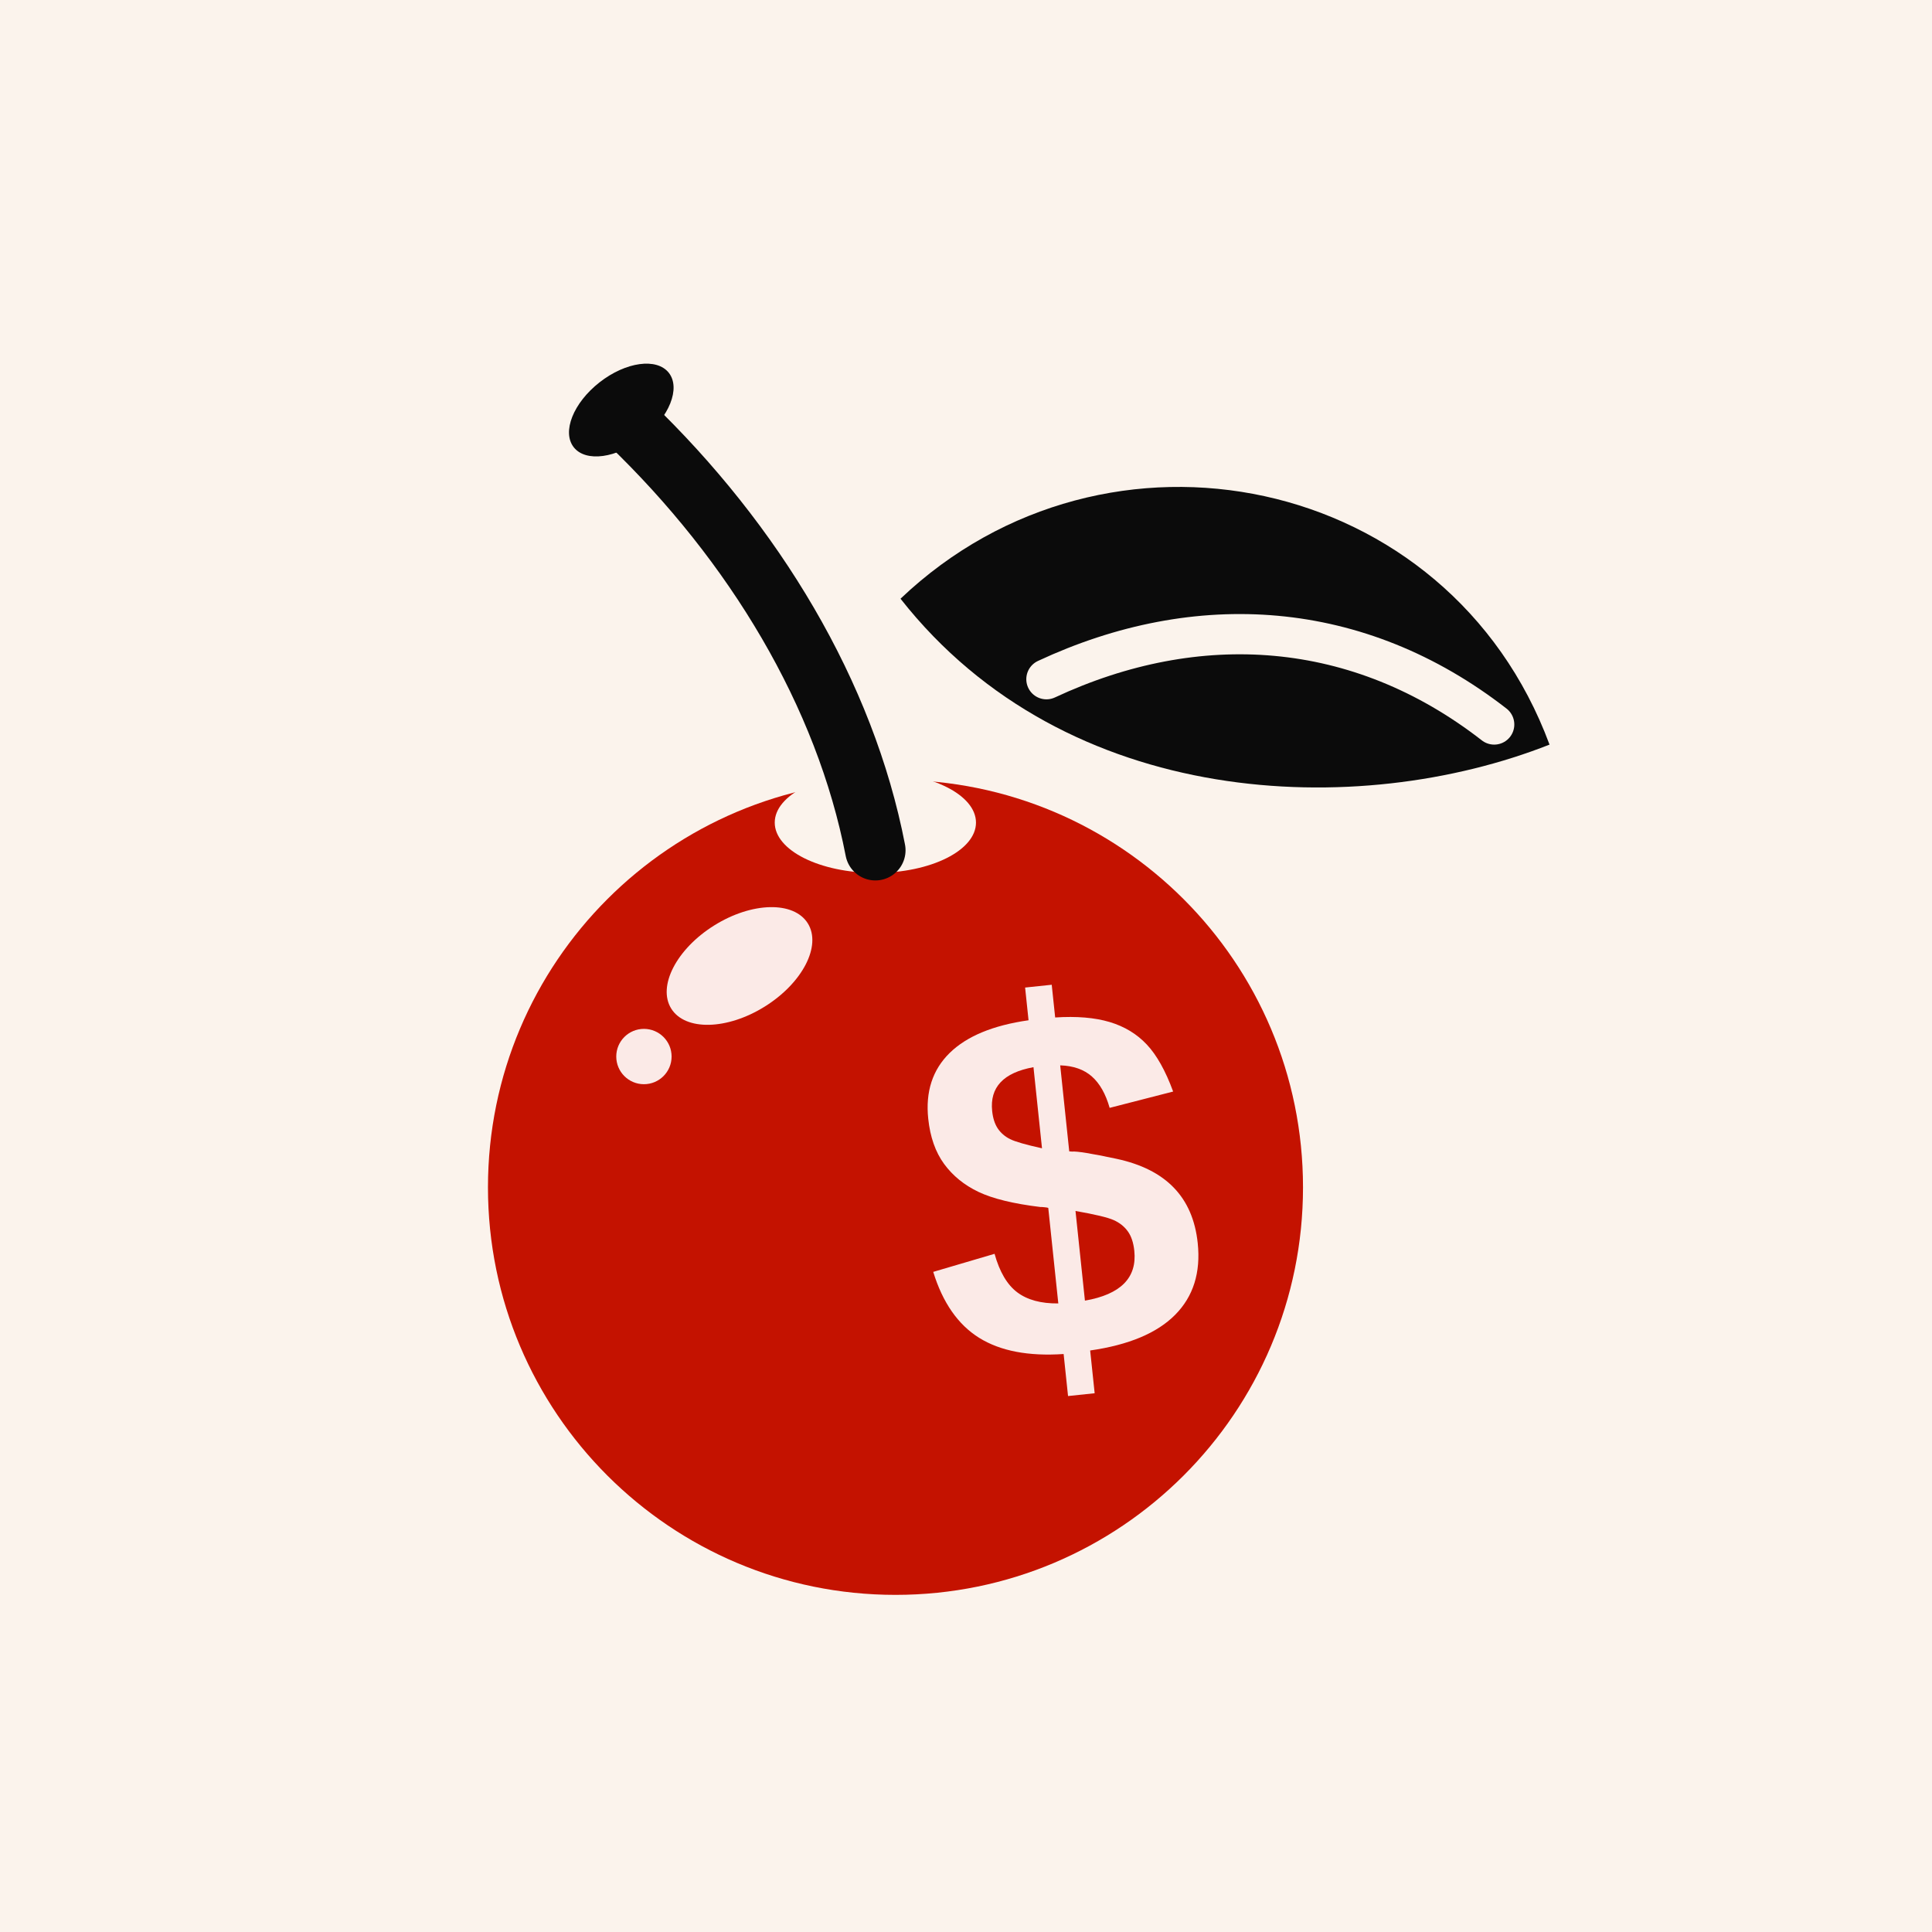
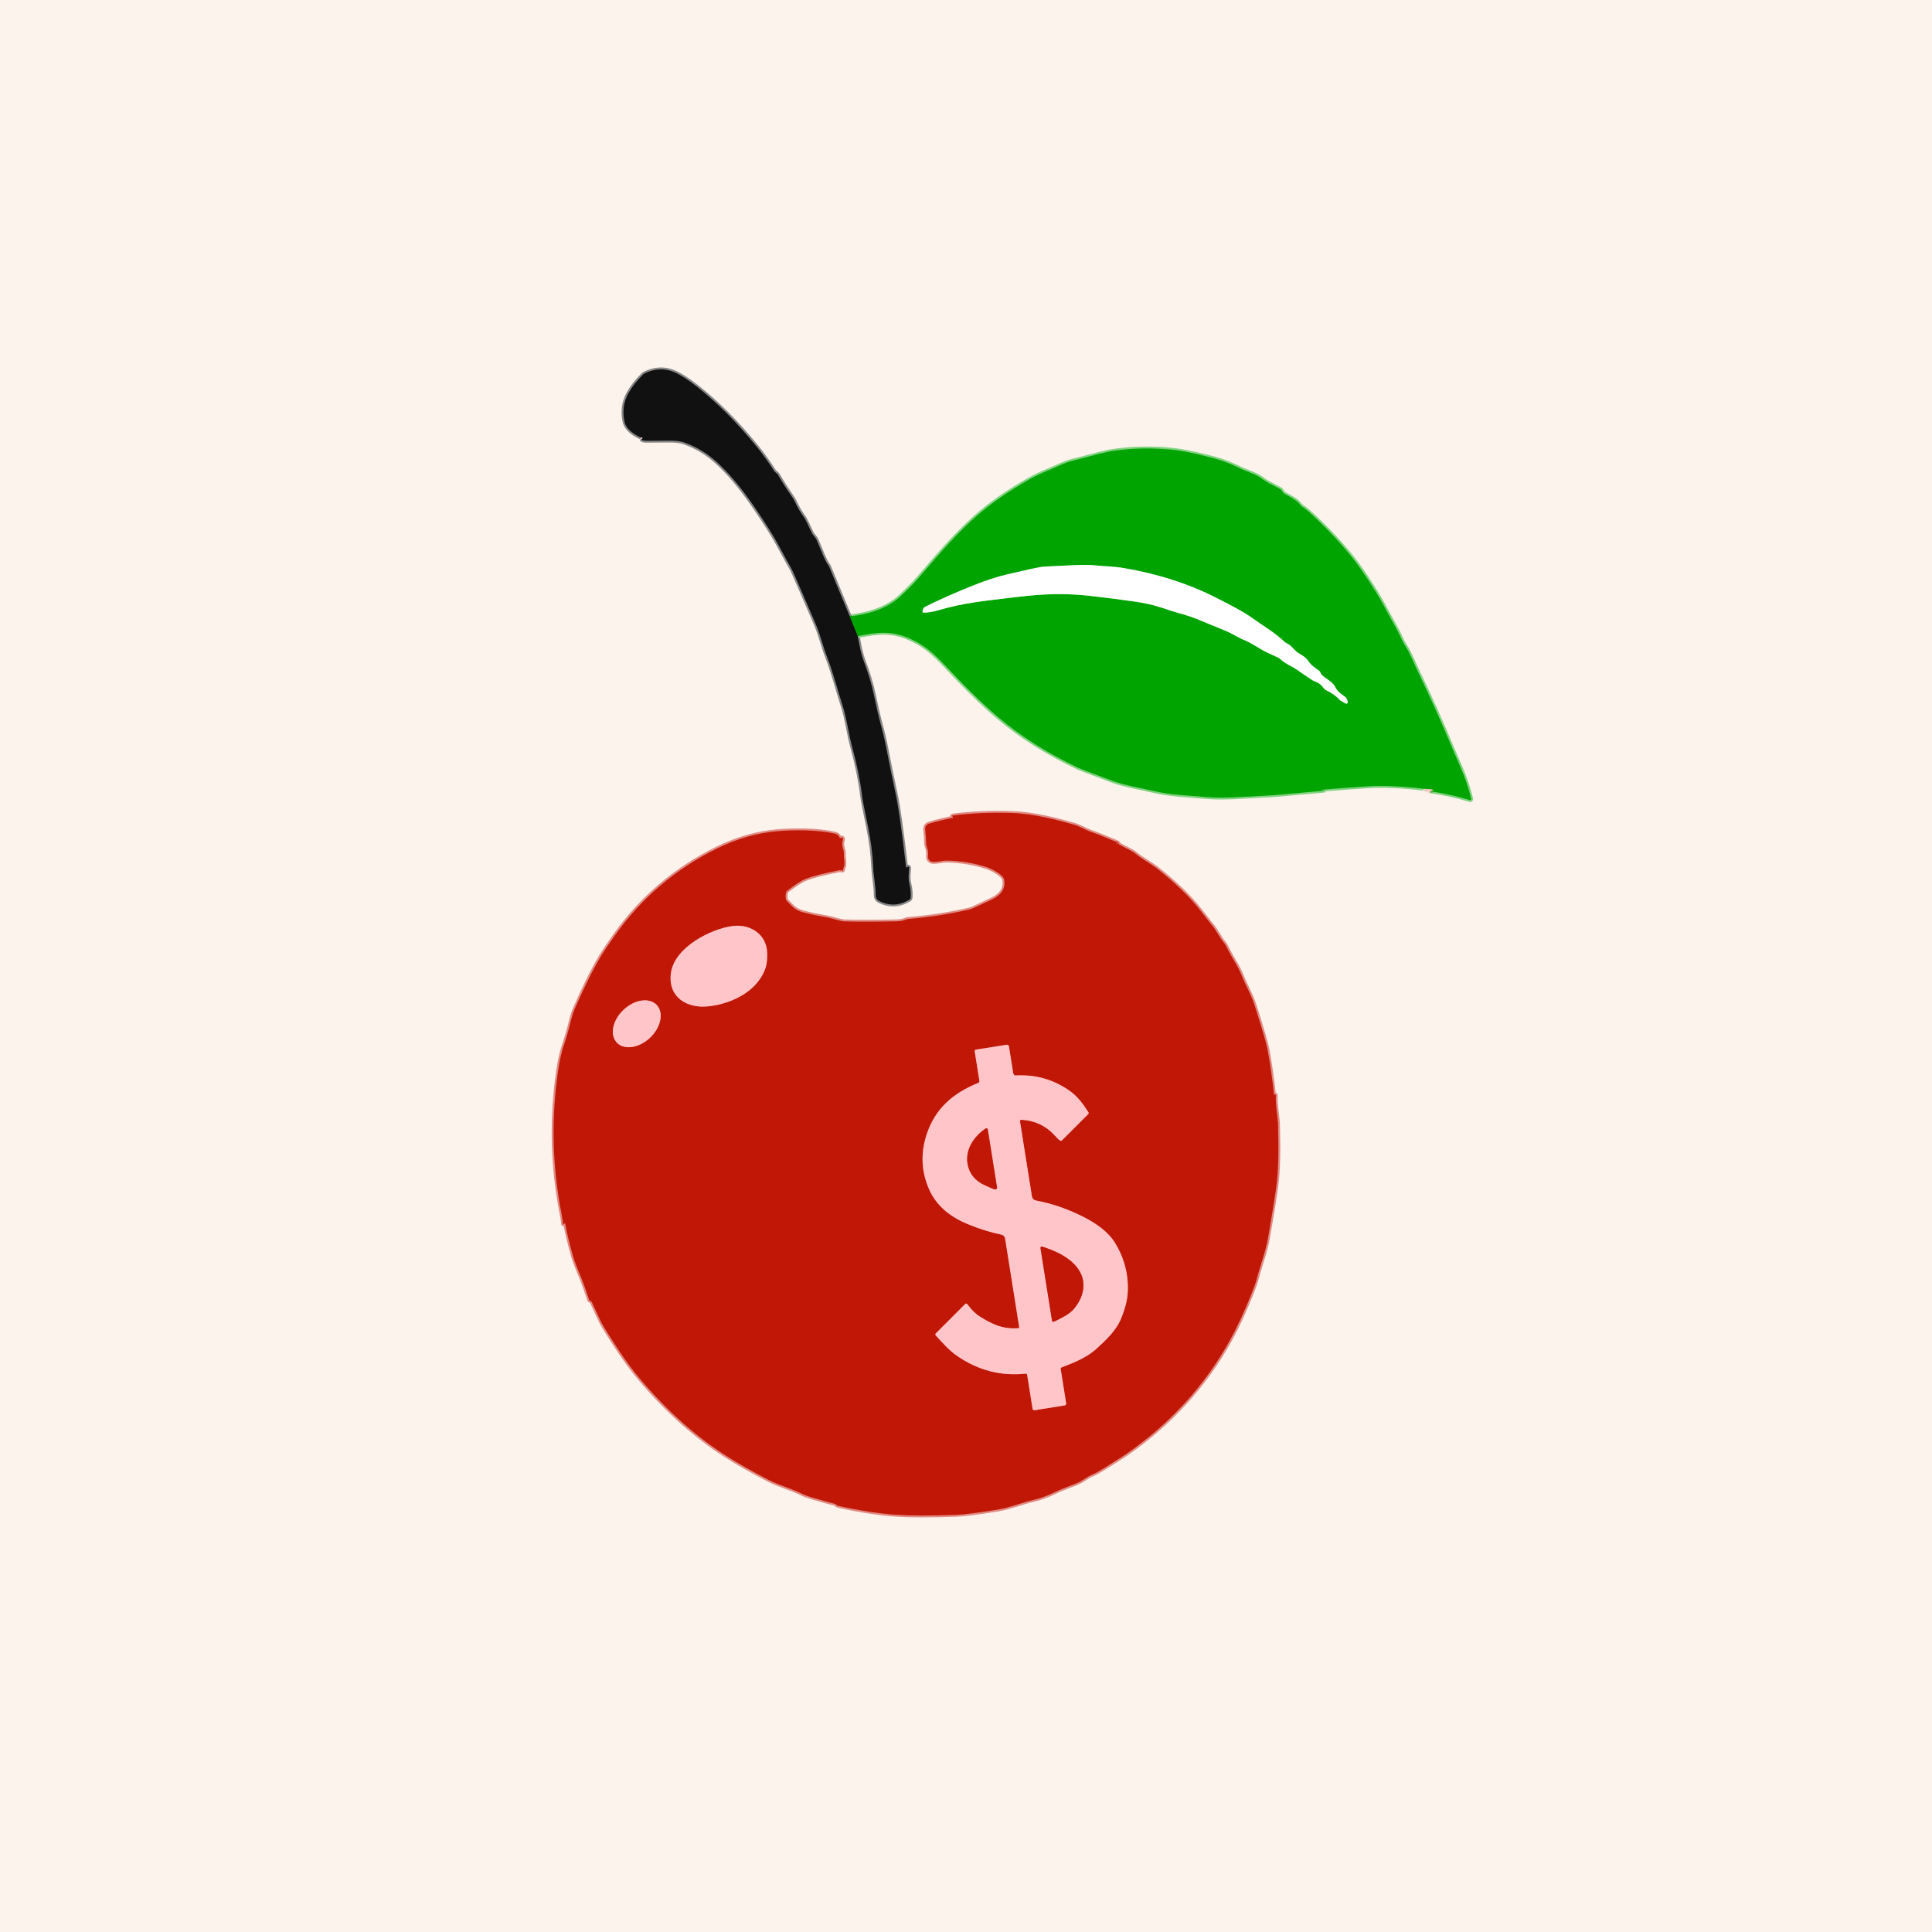
<svg xmlns="http://www.w3.org/2000/svg" viewBox="0 0 1024 1024" width="1024" height="1024">
  <rect width="1024" height="1024" fill="#FBF3EC" />
-   <g transform="translate(165.3,112.0) scale(1.3333)">
-     <defs>
-       <mask id="leafmask">
-         <rect x="0" y="0" width="520" height="600" fill="white" />
-         <path d="M292 186 C 352 158, 416 162, 470 204" fill="none" stroke="black" stroke-width="16" stroke-linecap="round" />
-       </mask>
-       <mask id="cherrymask">
-         <rect x="0" y="0" width="520" height="600" fill="white" />
-         <ellipse cx="224" cy="243" rx="40" ry="20" fill="black" />
-       </mask>
-     </defs>
-     <circle cx="232" cy="388" r="162" fill="#C41200" mask="url(#cherrymask)" />
-     <g fill="#FBEAE7">
-       <ellipse cx="170" cy="300" rx="32" ry="19" transform="rotate(-32 170 300)" />
-       <circle cx="132" cy="336" r="11" />
+   <svg x="234.8" y="192" width="554.4" height="640" viewBox="0 0 518 598">
+     <g stroke-width="2.00" fill="none" stroke-linecap="butt">
+       <path stroke="#ffe2e4" vector-effect="non-scaling-stroke" d="   M 97.94 37.31   Q 98.11 37.65 98.09 38.08" />
+       <path stroke="#888888" vector-effect="non-scaling-stroke" d="   M 98.09 38.08   Q 98.78 38.90 100.69 38.90   Q 110.83 38.89 112.25 38.83   C 114.40 38.75 117.65 39.11 119.14 39.63   Q 128.09 42.73 135.16 49.07   Q 144.23 57.20 153.74 70.99   Q 162.44 83.62 166.50 91.24   Q 169.75 97.32 170.24 98.14   Q 172.49 101.90 173.91 105.09   Q 177.19 112.50 184.56 129.65   C 186.91 135.13 188.09 140.55 190.12 145.73   C 193.27 153.80 195.42 162.49 198.02 170.49   C 199.91 176.29 200.85 184.05 202.71 190.86   Q 206.16 203.52 207.54 214.82   Q 207.88 217.60 210.46 229.97   Q 212.60 240.24 213.05 250.25   C 213.25 254.83 214.29 259.34 214.28 264.12   A 2.97 2.97 0.0 0 0 215.89 266.76   Q 223.52 270.66 230.99 266.12   A 1.23 1.22 -12.1 0 0 231.58 265.21   Q 231.90 262.25 230.99 258.36   C 230.29 255.40 230.69 253.26 230.85 250.41   A 0.54 0.47 66.5 0 0 229.96 249.99   Q 229.74 250.32 229.44 250.15   A 0.36 0.34 13.6 0 1 229.28 249.90   Q 226.35 224.03 224.25 214.14   Q 221.14 199.49 219.63 191.52   Q 218.45 185.27 216.37 177.78   Q 215.45 174.48 213.24 164.01   Q 211.77 157.06 208.20 147.54   Q 206.78 143.77 205.41 135.61" />
+       <path stroke="#80d280" vector-effect="non-scaling-stroke" d="   M 205.41 135.61   C 216.02 133.54 222.58 132.79 232.21 137.33   C 238.93 140.49 243.40 144.56 248.76 150.28   Q 263.89 166.42 274.82 175.68   Q 291.91 190.16 314.48 200.78   Q 316.38 201.67 331.29 207.23   C 337.49 209.54 345.37 210.76 351.41 212.22   C 360.46 214.40 369.14 214.50 378.27 215.35   Q 384.84 215.95 396.74 215.19   C 403.19 214.78 409.12 214.64 415.08 214.09   Q 425.97 213.09 436.86 212.12   Q 435.99 212.02 435.24 211.87   A 0.09 0.09 0.0 0 1 435.25 211.70   Q 447.60 210.65 457.75 210.04   Q 469.66 209.32 486.25 211.26" />
+       <path stroke="#ffe2e4" vector-effect="non-scaling-stroke" d="   M 486.25 211.26   Q 486.83 212.74 488.67 212.42" />
+       <path stroke="#80d280" vector-effect="non-scaling-stroke" d="   M 488.67 212.42   Q 498.95 213.91 508.56 216.84   A 0.51 0.50 1.7 0 0 509.20 216.24   Q 507.23 208.07 503.83 200.39   Q 501.85 195.91 500.42 192.49   Q 491.36 170.85 482.89 153.39   C 480.90 149.30 479.14 144.52 476.46 140.31   C 474.70 137.56 473.69 134.62 471.94 131.54   Q 470.09 128.30 465.40 119.59   Q 462.91 114.96 457.57 106.87   Q 452.91 99.82 448.75 94.81   Q 439.82 84.06 429.16 74.37   Q 427.05 72.46 425.18 71.26   A 2.20 2.20 0.0 0 1 424.55 70.63   C 422.97 68.30 418.73 66.26 416.93 65.26   A 3.06 2.86 84.6 0 1 415.98 64.42   L 415.01 63.08   A 0.76 0.69 -2.9 0 0 414.79 62.90   Q 407.56 59.21 406.42 58.27   C 402.85 55.36 398.37 54.34 394.75 52.56   Q 388.03 49.26 382.48 47.76   C 377.56 46.44 368.06 43.98 360.76 43.28   Q 345.18 41.79 330.82 44.05   Q 327.80 44.53 311.27 48.90   C 307.23 49.96 303.67 51.97 299.23 53.77   Q 294.35 55.75 290.43 57.97   Q 274.82 66.83 264.18 76.21   Q 253.99 85.21 241.63 99.72   Q 235.01 107.49 233.31 109.24   Q 226.67 116.06 224.15 117.93   Q 215.53 124.30 201.45 125.86" />
+       <path stroke="#888888" vector-effect="non-scaling-stroke" d="   M 201.45 125.86   L 191.29 101.36   A 3.98 3.90 15.9 0 0 190.80 100.50   C 189.06 98.13 187.60 94.01 185.00 87.86   A 2.34 1.79 -82.4 0 0 184.76 87.44   L 182.81 84.85   A 0.09 0.03 73.2 0 0 182.79 84.82   Q 179.63 77.96 178.89 76.94   Q 176.14 73.14 174.25 69.04   A 14.26 14.01 -75.5 0 0 172.97 66.82   Q 168.76 60.80 165.96 55.85   C 165.48 54.99 164.43 54.53 163.99 53.83   Q 159.86 47.39 155.40 41.89   Q 141.09 24.22 125.85 12.17   Q 119.29 6.99 114.64 4.95   Q 107.50 1.83 99.94 5.46   A 3.40 3.29 9.0 0 0 99.00 6.12   Q 94.50 10.57 91.91 15.14   Q 88.15 21.77 89.91 29.60   C 90.74 33.27 94.80 35.83 97.94 37.31" />
+       <path stroke="#095b09" vector-effect="non-scaling-stroke" d="   M 201.45 125.86   L 205.41 135.61" />
+       <path stroke="#886b6d" vector-effect="non-scaling-stroke" d="   M 98.09 38.08   L 98.57 37.86   A 0.32 0.32 0.0 0 0 98.47 37.25   Q 98.25 37.22 97.94 37.31" />
+       <path stroke="#80b564" vector-effect="non-scaling-stroke" d="   M 488.67 212.42   Q 493.02 211.66 486.25 211.26" />
+       <path stroke="#e08b83" vector-effect="non-scaling-stroke" d="   M 411.66 362.77   Q 411.43 363.11 411.61 363.61   Q 411.64 363.68 411.63 363.62   Q 410.43 351.59 408.26 340.01   Q 407.43 335.64 401.80 318.05   C 400.32 313.43 397.70 309.00 395.79 304.27   Q 394.27 300.49 391.81 296.42   Q 389.91 293.27 387.55 288.64   A 4.56 4.46 -79.3 0 0 386.97 287.77   C 384.29 284.61 382.91 281.01 380.29 278.18   Q 379.87 277.72 375.49 272.02   C 369.73 264.50 362.31 257.71 354.68 251.54   C 350.59 248.23 346.32 246.17 343.11 243.48   C 341.10 241.80 337.67 240.48 334.89 238.85   A 0.64 0.63 9.4 0 1 334.60 238.45   Q 334.59 238.41 334.57 238.38   A 1.25 1.23 89.2 0 0 333.92 237.74   Q 325.78 234.28 320.91 232.56   C 318.04 231.55 315.63 229.91 312.49 229.01   C 304.61 226.74 292.69 223.59 282.00 223.23   Q 265.99 222.69 252.40 224.48   A 0.41 0.38 3.2 0 0 252.08 224.75   Q 252.04 224.88 252.41 225.02   A 0.33 0.33 0.0 0 1 252.35 225.65   Q 247.19 226.57 240.90 228.43   Q 238.56 229.12 238.80 231.51   Q 239.23 235.79 239.26 238.41   A 4.28 4.24 34.2 0 0 239.55 239.90   Q 240.45 242.20 240.17 244.66   A 2.51 2.50 -84.8 0 0 242.48 247.44   C 244.79 247.61 247.38 246.75 249.54 246.80   Q 260.19 247.03 269.61 250.19   C 271.38 250.78 277.33 253.63 277.86 256.17   C 278.89 261.09 275.72 264.28 271.45 266.22   Q 266.88 268.31 263.00 270.15   A 13.63 13.58 -64.1 0 1 260.28 271.10   Q 245.76 274.45 230.33 275.69   A 2.69 2.50 -57.1 0 0 229.42 275.92   Q 227.38 276.83 224.35 276.88   Q 207.56 277.20 199.11 276.90   A 10.25 10.22 -38.0 0 1 197.31 276.68   C 194.76 276.16 192.59 275.32 189.57 274.80   Q 182.65 273.61 178.18 272.36   C 174.37 271.29 173.43 269.94 170.32 266.83   A 1.87 1.85 -75.3 0 1 169.84 266.00   Q 169.45 264.47 169.89 262.65   A 1.79 1.79 0.0 0 1 170.53 261.67   Q 176.45 257.10 179.64 255.86   Q 185.13 253.70 196.40 251.56   Q 196.56 251.53 197.03 251.63   Q 197.20 251.66 197.64 251.73   A 0.49 0.48 -89.6 0 0 198.19 251.18   Q 198.14 250.76 198.53 249.88   C 199.18 248.43 198.41 244.96 198.50 244.24   Q 198.70 242.60 197.96 240.30   Q 197.42 238.61 198.07 236.29   A 0.69 0.69 0.0 0 0 197.06 235.50   L 196.78 235.66   A 0.19 0.19 0.0 0 1 196.51 235.56   Q 195.84 233.82 194.06 233.43   C 185.29 231.50 173.91 231.53 165.74 232.22   Q 150.51 233.51 135.91 240.69   Q 104.82 256.00 85.09 283.89   Q 80.29 290.68 78.65 293.38   Q 72.59 303.36 65.38 319.87   Q 64.22 322.53 63.39 325.88   Q 61.71 332.72 59.94 337.93   C 57.93 343.87 57.08 349.84 56.41 355.14   Q 52.22 388.54 58.65 421.47   Q 59.55 426.12 59.42 426.67   A 0.22 0.21 73.5 0 0 59.78 426.87   L 60.25 426.37   A 0.13 0.13 0.0 0 1 60.47 426.44   Q 61.63 432.99 64.36 442.66   Q 65.33 446.11 68.46 453.41   Q 69.57 456.00 72.43 464.52   A 0.33 0.30 -87.8 0 0 72.55 464.66   L 73.39 465.14   A 0.89 0.85 4.2 0 1 73.73 465.52   Q 77.80 474.46 78.60 475.91   Q 81.05 480.34 87.85 490.53   Q 92.72 497.82 98.13 504.17   Q 117.69 527.11 139.87 541.36   Q 148.53 546.92 161.30 553.53   C 166.57 556.27 172.21 557.62 177.44 560.22   Q 179.50 561.24 182.23 562.05   Q 190.15 564.40 194.21 565.41   A 0.98 0.96 -8.0 0 1 194.78 565.83   Q 194.84 565.92 194.85 565.92   A 1.49 1.41 -14.0 0 0 195.59 566.34   Q 212.13 569.96 224.51 570.78   Q 235.14 571.49 254.25 570.80   Q 259.80 570.60 274.53 568.24   C 280.80 567.23 286.49 564.77 292.40 563.43   Q 297.36 562.31 303.00 559.57   Q 306.04 558.09 313.48 555.30   C 316.57 554.14 318.64 552.09 321.64 550.82   Q 323.93 549.85 327.75 547.45   Q 336.57 541.92 338.12 540.85   Q 370.87 518.23 389.67 484.44   Q 394.90 475.03 400.33 461.52   Q 402.34 456.54 403.11 453.59   C 404.99 446.35 407.40 440.57 408.63 433.37   Q 411.50 416.75 412.45 409.99   C 413.99 399.18 413.75 389.09 413.57 378.57   C 413.48 373.17 412.18 368.43 412.44 363.03   A 0.43 0.43 0.0 0 0 411.66 362.77" />
+       <path stroke="#80d280" vector-effect="non-scaling-stroke" d="   M 448.03 168.38   Q 447.89 166.31 445.84 165.05   Q 442.94 163.25 441.66 160.50   Q 440.91 158.89 436.53 155.99   Q 435.03 155.00 434.54 153.72   A 2.55 2.45 -77.6 0 0 434.10 153.00   Q 434.01 152.90 431.06 150.72   Q 429.59 149.63 428.02 147.31   Q 427.16 146.04 423.41 143.90   Q 422.68 143.49 419.89 140.58   A 4.73 4.25 80.1 0 0 418.87 139.78   Q 417.03 138.72 416.90 138.60   C 411.98 133.93 407.21 131.27 400.98 126.84   C 395.84 123.19 390.91 120.75 383.73 117.06   C 369.21 109.59 353.52 104.71 337.24 101.95   C 332.04 101.07 327.41 101.07 323.45 100.64   Q 319.49 100.21 313.05 100.48   Q 297.92 101.13 296.22 101.39   Q 292.91 101.90 279.28 105.08   Q 272.10 106.76 262.81 110.45   Q 249.23 115.86 238.70 121.14   Q 237.69 121.64 237.46 123.45   A 0.49 0.49 0.0 0 0 237.95 124.01   Q 241.32 123.97 244.94 122.91   C 258.10 119.07 267.24 118.28 284.64 116.20   C 297.77 114.62 308.13 114.34 320.24 115.67   Q 332.02 116.97 343.37 118.64   C 346.63 119.12 351.44 120.07 355.18 121.31   Q 362.77 123.83 364.84 124.36   C 371.83 126.16 377.18 128.85 385.31 132.06   Q 389.05 133.54 391.05 134.67   Q 395.40 137.12 396.68 137.51   Q 398.35 138.02 404.98 142.05   Q 407.43 143.54 413.48 146.22   A 4.76 4.68 78.0 0 1 414.78 147.08   C 417.34 149.51 420.27 150.43 423.07 152.39   Q 426.12 154.53 430.34 157.32   A 6.97 6.83 -17.7 0 0 431.79 158.05   Q 434.52 159.04 436.00 161.20   A 3.88 3.85 -4.0 0 0 437.51 162.50   Q 441.81 164.57 444.23 167.36   A 0.47 0.43 80.9 0 0 444.37 167.47   L 447.02 169.00   A 0.67 0.67 0.0 0 0 448.03 168.38" />
+       <path stroke="#e06e67" vector-effect="non-scaling-stroke" d="   M 333.94 238.25   A 0.19 0.19 0.0 0 0 333.75 238.06   A 0.19 0.19 0.0 0 0 333.56 238.25   A 0.19 0.19 0.0 0 0 333.75 238.44   A 0.19 0.19 0.0 0 0 333.94 238.25" />
+       <path stroke="#e06e67" vector-effect="non-scaling-stroke" d="   M 112.87 302.55   C 111.32 314.48 120.77 320.04 131.21 318.99   C 142.97 317.81 156.13 311.39 159.83 299.57   Q 160.64 296.97 160.52 292.50   C 160.27 283.26 152.12 278.11 143.46 279.20   C 132.92 280.54 114.56 289.60 112.87 302.55" />
+       <path stroke="#e06e67" vector-effect="non-scaling-stroke" d="   M 105.833 318.307   A 13.58 9.53 -43.3 0 0 89.414 320.684   A 13.58 9.53 -43.3 0 0 86.067 336.933   A 13.58 9.53 -43.3 0 0 102.486 334.556   A 13.58 9.53 -43.3 0 0 105.833 318.307" />
+       <path stroke="#e06e67" vector-effect="non-scaling-stroke" d="   M 306.54 385.32   L 319.49 372.38   A 0.79 0.79 0.0 0 0 319.59 371.38   C 316.76 367.02 314.22 363.52 310.06 360.63   Q 298.25 352.42 283.73 353.22   A 1.28 1.28 0.0 0 1 282.39 352.14   L 280.27 338.83   A 0.98 0.98 0.0 0 0 279.14 338.01   L 263.91 340.43   A 0.73 0.72 -9.5 0 0 263.31 341.26   L 265.65 355.95   A 0.87 0.85 -15.7 0 1 265.12 356.87   C 252.75 361.86 243.72 369.51 239.49 382.48   Q 234.86 396.69 240.93 410.02   C 244.68 418.25 251.73 423.47 259.89 426.84   Q 268.41 430.36 276.56 432.05   A 2.29 2.29 0.0 0 1 278.36 433.93   L 285.35 477.85   A 0.46 0.46 0.0 0 1 284.93 478.38   C 277.26 478.97 271.98 476.46 265.78 472.55   Q 262.62 470.56 259.62 466.46   A 0.65 0.65 0.0 0 0 258.63 466.38   L 244.07 480.94   A 0.77 0.76 -44.2 0 0 244.05 482.01   C 247.61 485.83 250.63 489.36 254.59 492.09   Q 270.12 502.81 288.46 500.88   A 0.78 0.77 -7.8 0 1 289.31 501.52   L 291.97 518.26   A 0.88 0.88 0.0 0 0 292.98 518.99   L 307.85 516.62   A 0.90 0.90 0.0 0 0 308.60 515.59   L 305.87 498.49   A 0.60 0.60 0.0 0 1 306.25 497.84   C 312.69 495.36 318.88 492.85 323.55 488.61   C 328.18 484.40 333.42 479.51 335.85 473.49   Q 338.86 466.03 339.11 460.39   Q 339.68 447.40 332.83 436.17   C 329.49 430.69 323.47 426.51 317.73 423.55   Q 305.92 417.46 293.52 415.11   A 2.32 2.32 0.0 0 1 291.66 413.20   L 285.73 375.94   A 0.69 0.68 -3.1 0 1 286.44 375.15   Q 296.54 375.74 303.14 383.13   Q 304.65 384.82 305.51 385.42   A 0.81 0.80 39.2 0 0 306.54 385.32" />
+       <path stroke="#e06e67" vector-effect="non-scaling-stroke" d="   M 268.78 379.46   C 263.01 383.30 258.55 389.80 259.77 396.92   Q 261.02 404.19 268.20 407.52   Q 271.97 409.27 273.31 409.62   A 0.85 0.85 0.0 0 0 274.36 408.66   L 269.78 379.90   A 0.65 0.64 68.5 0 0 268.78 379.46" />
+       <path stroke="#e06e67" vector-effect="non-scaling-stroke" d="   M 296.70 437.96   A 0.64 0.64 0.0 0 0 295.88 438.67   L 301.61 474.66   A 0.66 0.65 -16.8 0 0 302.54 475.15   C 305.59 473.70 310.28 471.45 312.48 468.78   C 317.81 462.30 319.23 454.25 313.39 447.55   C 309.13 442.65 302.79 439.92 296.70 437.96" />
    </g>
-     <text x="298" y="456" text-anchor="middle" font-family="Arial, Helvetica, sans-serif" font-weight="700" font-size="200" fill="#FBEAE7" transform="rotate(-6 298 400)">$</text>
-     <path d="M 224 254 C 212 192, 176 132, 126 84" fill="none" stroke="#0B0B0B" stroke-width="24" stroke-linecap="round" />
-     <ellipse cx="123" cy="79" rx="24" ry="14" fill="#0B0B0B" transform="rotate(-38 123 79)" />
-     <path d="M 234 154 C 316 76, 452 104, 492 212 C 416 242, 300 238, 234 154 Z" fill="#0B0B0B" mask="url(#leafmask)" />
-   </g>
+     <path fill="#111111" d="   M 201.45 125.86   L 205.41 135.61   Q 206.78 143.77 208.20 147.54   Q 211.77 157.06 213.24 164.01   Q 215.45 174.48 216.37 177.78   Q 218.45 185.27 219.63 191.52   Q 221.14 199.49 224.25 214.14   Q 226.35 224.03 229.28 249.90   A 0.36 0.34 13.6 0 0 229.44 250.15   Q 229.74 250.32 229.96 249.99   A 0.54 0.47 66.5 0 1 230.85 250.41   C 230.69 253.26 230.29 255.40 230.99 258.36   Q 231.90 262.25 231.58 265.21   A 1.23 1.22 -12.1 0 1 230.99 266.12   Q 223.52 270.66 215.89 266.76   A 2.97 2.97 0.0 0 1 214.28 264.12   C 214.29 259.34 213.25 254.83 213.05 250.25   Q 212.60 240.24 210.46 229.97   Q 207.88 217.60 207.54 214.82   Q 206.16 203.52 202.71 190.86   C 200.85 184.05 199.91 176.29 198.02 170.49   C 195.42 162.49 193.27 153.80 190.12 145.73   C 188.09 140.55 186.91 135.13 184.56 129.65   Q 177.19 112.50 173.91 105.09   Q 172.49 101.90 170.24 98.14   Q 169.75 97.32 166.50 91.24   Q 162.44 83.62 153.74 70.99   Q 144.23 57.20 135.16 49.07   Q 128.09 42.73 119.14 39.63   C 117.65 39.11 114.40 38.75 112.25 38.83   Q 110.83 38.89 100.69 38.90   Q 98.78 38.90 98.09 38.08   L 98.57 37.86   A 0.32 0.32 0.0 0 0 98.47 37.25   Q 98.25 37.22 97.94 37.31   C 94.80 35.83 90.74 33.27 89.91 29.60   Q 88.15 21.77 91.91 15.14   Q 94.50 10.57 99.00 6.12   A 3.40 3.29 9.0 0 1 99.94 5.46   Q 107.50 1.83 114.64 4.95   Q 119.29 6.99 125.85 12.17   Q 141.09 24.22 155.40 41.89   Q 159.86 47.39 163.99 53.83   C 164.43 54.53 165.48 54.99 165.96 55.85   Q 168.76 60.80 172.97 66.82   A 14.26 14.01 -75.5 0 1 174.25 69.04   Q 176.14 73.14 178.89 76.94   Q 179.63 77.96 182.79 84.82   A 0.09 0.03 73.2 0 1 182.81 84.85   L 184.76 87.44   A 2.34 1.79 -82.4 0 1 185.00 87.86   C 187.60 94.01 189.06 98.13 190.80 100.50   A 3.98 3.90 15.9 0 1 191.29 101.36   L 201.45 125.86   Z" />
+     <path fill="#ffc5c8" d="   M 98.09 38.08   Q 98.11 37.65 97.94 37.31   Q 98.25 37.22 98.47 37.25   A 0.32 0.32 0.0 0 1 98.57 37.86   L 98.09 38.08   Z" />
+     <path fill="#00a400" d="   M 488.67 212.42   Q 493.02 211.66 486.25 211.26   Q 469.66 209.32 457.75 210.04   Q 447.60 210.65 435.25 211.70   A 0.09 0.09 0.0 0 0 435.24 211.87   Q 435.99 212.02 436.86 212.12   Q 425.97 213.09 415.08 214.09   C 409.12 214.64 403.19 214.78 396.74 215.19   Q 384.84 215.95 378.27 215.35   C 369.14 214.50 360.46 214.40 351.41 212.22   C 345.37 210.76 337.49 209.54 331.29 207.23   Q 316.38 201.67 314.48 200.78   Q 291.91 190.16 274.82 175.68   Q 263.89 166.42 248.76 150.28   C 243.40 144.56 238.93 140.49 232.21 137.33   C 222.58 132.79 216.02 133.54 205.41 135.61   L 201.45 125.86   Q 215.53 124.30 224.15 117.93   Q 226.67 116.06 233.31 109.24   Q 235.01 107.49 241.63 99.72   Q 253.99 85.21 264.18 76.21   Q 274.82 66.83 290.43 57.97   Q 294.35 55.75 299.23 53.77   C 303.67 51.97 307.23 49.96 311.27 48.90   Q 327.80 44.53 330.82 44.05   Q 345.18 41.79 360.76 43.28   C 368.06 43.98 377.56 46.44 382.48 47.76   Q 388.03 49.26 394.75 52.56   C 398.37 54.34 402.85 55.36 406.42 58.27   Q 407.56 59.21 414.79 62.90   A 0.76 0.69 -2.9 0 1 415.01 63.08   L 415.98 64.42   A 3.06 2.86 84.6 0 0 416.93 65.26   C 418.73 66.26 422.97 68.30 424.55 70.63   A 2.20 2.20 0.0 0 0 425.18 71.26   Q 427.05 72.46 429.16 74.37   Q 439.82 84.06 448.75 94.81   Q 452.91 99.82 457.57 106.87   Q 462.91 114.96 465.40 119.59   Q 470.09 128.30 471.94 131.54   C 473.69 134.62 474.70 137.56 476.46 140.31   C 479.14 144.52 480.90 149.30 482.89 153.39   Q 491.36 170.85 500.42 192.49   Q 501.85 195.91 503.83 200.39   Q 507.23 208.07 509.20 216.24   A 0.51 0.50 1.7 0 1 508.56 216.84   Q 498.95 213.91 488.67 212.42   Z   M 448.03 168.38   Q 447.89 166.31 445.84 165.05   Q 442.94 163.25 441.66 160.50   Q 440.91 158.89 436.53 155.99   Q 435.03 155.00 434.54 153.72   A 2.55 2.45 -77.6 0 0 434.10 153.00   Q 434.01 152.90 431.06 150.72   Q 429.59 149.63 428.02 147.31   Q 427.16 146.04 423.41 143.90   Q 422.68 143.49 419.89 140.58   A 4.73 4.25 80.1 0 0 418.87 139.78   Q 417.03 138.72 416.90 138.60   C 411.98 133.93 407.21 131.27 400.98 126.84   C 395.84 123.19 390.91 120.75 383.73 117.06   C 369.21 109.59 353.52 104.71 337.24 101.95   C 332.04 101.07 327.41 101.07 323.45 100.64   Q 319.49 100.21 313.05 100.48   Q 297.92 101.13 296.22 101.39   Q 292.91 101.90 279.28 105.08   Q 272.10 106.76 262.81 110.45   Q 249.23 115.86 238.70 121.14   Q 237.69 121.64 237.46 123.45   A 0.49 0.49 0.0 0 0 237.95 124.01   Q 241.32 123.97 244.94 122.91   C 258.10 119.07 267.24 118.28 284.64 116.20   C 297.77 114.62 308.13 114.34 320.24 115.67   Q 332.02 116.97 343.37 118.64   C 346.63 119.12 351.44 120.07 355.18 121.31   Q 362.77 123.83 364.84 124.36   C 371.83 126.16 377.18 128.85 385.31 132.06   Q 389.05 133.54 391.05 134.67   Q 395.40 137.12 396.68 137.51   Q 398.35 138.02 404.98 142.05   Q 407.43 143.54 413.48 146.22   A 4.76 4.68 78.0 0 1 414.78 147.08   C 417.34 149.51 420.27 150.43 423.07 152.39   Q 426.12 154.53 430.34 157.32   A 6.97 6.83 -17.7 0 0 431.79 158.05   Q 434.52 159.04 436.00 161.20   A 3.88 3.85 -4.0 0 0 437.51 162.50   Q 441.81 164.57 444.23 167.36   A 0.47 0.43 80.9 0 0 444.37 167.47   L 447.02 169.00   A 0.67 0.67 0.0 0 0 448.03 168.38   Z" />
+     <path fill="#ffffff" d="   M 448.03 168.38   A 0.67 0.67 0.0 0 1 447.02 169.00   L 444.37 167.47   A 0.47 0.43 80.9 0 1 444.23 167.36   Q 441.81 164.57 437.51 162.50   A 3.88 3.85 -4.0 0 1 436.00 161.20   Q 434.52 159.04 431.79 158.05   A 6.97 6.83 -17.7 0 1 430.34 157.32   Q 426.12 154.53 423.07 152.39   C 420.27 150.43 417.34 149.51 414.78 147.08   A 4.76 4.68 78.0 0 0 413.48 146.22   Q 407.43 143.54 404.98 142.05   Q 398.35 138.02 396.68 137.51   Q 395.40 137.12 391.05 134.67   Q 389.05 133.54 385.31 132.06   C 377.18 128.85 371.83 126.16 364.84 124.36   Q 362.77 123.83 355.18 121.31   C 351.44 120.07 346.63 119.12 343.37 118.64   Q 332.02 116.97 320.24 115.67   C 308.13 114.34 297.77 114.62 284.64 116.20   C 267.24 118.28 258.10 119.07 244.94 122.91   Q 241.32 123.97 237.95 124.01   A 0.49 0.49 0.0 0 1 237.46 123.45   Q 237.69 121.64 238.70 121.14   Q 249.23 115.86 262.81 110.45   Q 272.10 106.76 279.28 105.08   Q 292.91 101.90 296.22 101.39   Q 297.92 101.13 313.05 100.48   Q 319.49 100.21 323.45 100.64   C 327.41 101.07 332.04 101.07 337.24 101.95   C 353.52 104.71 369.21 109.59 383.73 117.06   C 390.91 120.75 395.84 123.19 400.98 126.84   C 407.21 131.27 411.98 133.93 416.90 138.60   Q 417.03 138.72 418.87 139.78   A 4.73 4.25 80.1 0 1 419.89 140.58   Q 422.68 143.49 423.41 143.90   Q 427.16 146.04 428.02 147.31   Q 429.59 149.63 431.06 150.72   Q 434.01 152.90 434.10 153.00   A 2.55 2.45 -77.6 0 1 434.54 153.72   Q 435.03 155.00 436.53 155.99   Q 440.91 158.89 441.66 160.50   Q 442.94 163.25 445.84 165.05   Q 447.89 166.31 448.03 168.38   Z" />
+     <path fill="#ffc5c8" d="   M 488.67 212.42   Q 486.83 212.74 486.25 211.26   Q 493.02 211.66 488.67 212.42   Z" />
+     <path fill="#c11706" d="   M 412.44 363.03   C 412.18 368.43 413.48 373.17 413.57 378.57   C 413.75 389.09 413.99 399.18 412.45 409.99   Q 411.50 416.75 408.63 433.37   C 407.40 440.57 404.99 446.35 403.11 453.59   Q 402.34 456.54 400.33 461.52   Q 394.90 475.03 389.67 484.44   Q 370.87 518.23 338.12 540.85   Q 336.57 541.92 327.75 547.45   Q 323.93 549.85 321.64 550.82   C 318.64 552.09 316.57 554.14 313.48 555.30   Q 306.04 558.09 303.00 559.57   Q 297.36 562.31 292.40 563.43   C 286.49 564.77 280.80 567.23 274.53 568.24   Q 259.80 570.60 254.25 570.80   Q 235.14 571.49 224.51 570.78   Q 212.13 569.96 195.59 566.34   A 1.49 1.41 -14.0 0 1 194.85 565.92   Q 194.84 565.92 194.78 565.83   A 0.98 0.96 -8.0 0 0 194.21 565.41   Q 190.15 564.40 182.23 562.05   Q 179.50 561.24 177.44 560.22   C 172.21 557.62 166.57 556.27 161.30 553.53   Q 148.53 546.92 139.87 541.36   Q 117.69 527.11 98.13 504.17   Q 92.72 497.82 87.85 490.53   Q 81.05 480.34 78.60 475.91   Q 77.80 474.46 73.73 465.52   A 0.89 0.85 4.2 0 0 73.39 465.14   L 72.55 464.66   A 0.33 0.30 -87.8 0 1 72.43 464.52   Q 69.57 456.00 68.46 453.41   Q 65.33 446.11 64.36 442.66   Q 61.63 432.99 60.47 426.44   A 0.13 0.13 0.0 0 0 60.25 426.37   L 59.78 426.87   A 0.22 0.21 73.5 0 1 59.42 426.67   Q 59.55 426.12 58.65 421.47   Q 52.22 388.54 56.41 355.14   C 57.08 349.84 57.93 343.87 59.94 337.93   Q 61.71 332.72 63.39 325.88   Q 64.22 322.53 65.38 319.87   Q 72.59 303.36 78.65 293.38   Q 80.29 290.68 85.09 283.89   Q 104.82 256.00 135.91 240.69   Q 150.51 233.51 165.74 232.22   C 173.91 231.53 185.29 231.50 194.06 233.43   Q 195.84 233.82 196.51 235.56   A 0.19 0.19 0.0 0 0 196.78 235.66   L 197.06 235.50   A 0.69 0.69 0.0 0 1 198.07 236.29   Q 197.42 238.61 197.96 240.30   Q 198.70 242.60 198.50 244.24   C 198.41 244.96 199.18 248.43 198.53 249.88   Q 198.14 250.76 198.19 251.18   A 0.49 0.48 -89.6 0 1 197.64 251.73   Q 197.20 251.66 197.03 251.63   Q 196.56 251.53 196.40 251.56   Q 185.13 253.70 179.64 255.86   Q 176.45 257.10 170.53 261.67   A 1.79 1.79 0.0 0 0 169.89 262.65   Q 169.45 264.47 169.84 266.00   A 1.87 1.85 -75.3 0 0 170.32 266.83   C 173.43 269.94 174.37 271.29 178.18 272.36   Q 182.65 273.61 189.57 274.80   C 192.59 275.32 194.76 276.16 197.31 276.68   A 10.25 10.22 -38.0 0 0 199.11 276.90   Q 207.56 277.20 224.35 276.88   Q 227.38 276.83 229.42 275.92   A 2.69 2.50 -57.1 0 1 230.33 275.69   Q 245.76 274.45 260.28 271.10   A 13.63 13.58 -64.1 0 0 263.00 270.15   Q 266.88 268.31 271.45 266.22   C 275.72 264.28 278.89 261.09 277.86 256.17   C 277.33 253.63 271.38 250.78 269.61 250.19   Q 260.19 247.03 249.54 246.80   C 247.38 246.75 244.79 247.61 242.48 247.44   A 2.51 2.50 -84.8 0 1 240.17 244.66   Q 240.45 242.20 239.55 239.90   A 4.28 4.24 34.2 0 1 239.26 238.41   Q 239.23 235.79 238.80 231.51   Q 238.56 229.12 240.90 228.43   Q 247.19 226.57 252.35 225.65   A 0.33 0.33 0.0 0 0 252.41 225.02   Q 252.04 224.88 252.08 224.75   A 0.41 0.38 3.2 0 1 252.40 224.48   Q 265.99 222.69 282.00 223.23   C 292.69 223.59 304.61 226.74 312.49 229.01   C 315.63 229.91 318.04 231.55 320.91 232.56   Q 325.78 234.28 333.92 237.74   A 1.25 1.23 89.2 0 1 334.57 238.38   Q 334.59 238.41 334.60 238.45   A 0.64 0.63 9.4 0 0 334.89 238.85   C 337.67 240.48 341.10 241.80 343.11 243.48   C 346.32 246.17 350.59 248.23 354.68 251.54   C 362.31 257.71 369.73 264.50 375.49 272.02   Q 379.87 277.72 380.29 278.18   C 382.91 281.01 384.29 284.61 386.97 287.77   A 4.56 4.46 -79.3 0 1 387.55 288.64   Q 389.91 293.27 391.81 296.42   Q 394.27 300.49 395.79 304.27   C 397.70 309.00 400.32 313.43 401.80 318.05   Q 407.43 335.64 408.26 340.01   Q 410.43 351.59 411.63 363.62   Q 411.64 363.68 411.61 363.61   Q 411.43 363.11 411.66 362.77   A 0.43 0.43 0.0 0 1 412.44 363.03   Z   M 333.94 238.25   A 0.19 0.19 0.0 0 0 333.75 238.06   A 0.19 0.19 0.0 0 0 333.56 238.25   A 0.19 0.19 0.0 0 0 333.75 238.44   A 0.19 0.19 0.0 0 0 333.94 238.25   Z   M 112.87 302.55   C 111.32 314.48 120.77 320.04 131.21 318.99   C 142.97 317.81 156.13 311.39 159.83 299.57   Q 160.64 296.97 160.52 292.50   C 160.27 283.26 152.12 278.11 143.46 279.20   C 132.92 280.54 114.56 289.60 112.87 302.55   Z   M 105.833 318.307   A 13.58 9.53 -43.3 0 0 89.414 320.684   A 13.58 9.53 -43.3 0 0 86.067 336.933   A 13.58 9.53 -43.3 0 0 102.486 334.556   A 13.58 9.53 -43.3 0 0 105.833 318.307   Z   M 306.54 385.32   L 319.49 372.38   A 0.79 0.79 0.0 0 0 319.59 371.38   C 316.76 367.02 314.22 363.52 310.06 360.63   Q 298.25 352.42 283.73 353.22   A 1.28 1.28 0.0 0 1 282.39 352.14   L 280.27 338.83   A 0.98 0.98 0.0 0 0 279.14 338.01   L 263.91 340.43   A 0.73 0.72 -9.5 0 0 263.31 341.26   L 265.65 355.95   A 0.87 0.85 -15.7 0 1 265.12 356.87   C 252.75 361.86 243.72 369.51 239.49 382.48   Q 234.86 396.69 240.93 410.02   C 244.68 418.25 251.73 423.47 259.89 426.84   Q 268.41 430.36 276.56 432.05   A 2.29 2.29 0.0 0 1 278.36 433.93   L 285.35 477.85   A 0.46 0.46 0.0 0 1 284.93 478.38   C 277.26 478.97 271.98 476.46 265.78 472.55   Q 262.62 470.56 259.62 466.46   A 0.65 0.65 0.0 0 0 258.63 466.38   L 244.07 480.94   A 0.77 0.76 -44.2 0 0 244.05 482.01   C 247.61 485.83 250.63 489.36 254.59 492.09   Q 270.12 502.81 288.46 500.88   A 0.78 0.77 -7.8 0 1 289.31 501.52   L 291.97 518.26   A 0.88 0.88 0.0 0 0 292.98 518.99   L 307.85 516.62   A 0.90 0.90 0.0 0 0 308.60 515.59   L 305.87 498.49   A 0.60 0.60 0.0 0 1 306.25 497.84   C 312.69 495.36 318.88 492.85 323.55 488.61   C 328.18 484.40 333.42 479.51 335.85 473.49   Q 338.86 466.03 339.11 460.39   Q 339.68 447.40 332.83 436.17   C 329.49 430.69 323.47 426.51 317.73 423.55   Q 305.92 417.46 293.52 415.11   A 2.32 2.32 0.0 0 1 291.66 413.20   L 285.73 375.94   A 0.69 0.68 -3.1 0 1 286.44 375.15   Q 296.54 375.74 303.14 383.13   Q 304.65 384.82 305.51 385.42   A 0.81 0.80 39.2 0 0 306.54 385.32   Z" />
+     <circle fill="#ffc5c8" cx="333.75" cy="238.25" r="0.19" />
+     <path fill="#ffc5c8" d="   M 131.21 318.99   C 120.77 320.04 111.32 314.48 112.87 302.55   C 114.56 289.60 132.92 280.54 143.46 279.20   C 152.12 278.11 160.27 283.26 160.52 292.50   Q 160.64 296.97 159.83 299.57   C 156.13 311.39 142.97 317.81 131.21 318.99   Z" />
+     <ellipse fill="#ffc5c8" cx="0.00" cy="0.00" transform="translate(95.95,327.62) rotate(-43.3)" rx="13.58" ry="9.53" />
+     <path fill="#ffc5c8" d="   M 305.51 385.42   Q 304.65 384.82 303.14 383.13   Q 296.54 375.74 286.44 375.15   A 0.69 0.68 -3.1 0 0 285.73 375.94   L 291.66 413.20   A 2.32 2.32 0.0 0 0 293.52 415.11   Q 305.92 417.46 317.73 423.55   C 323.47 426.51 329.49 430.69 332.83 436.17   Q 339.68 447.40 339.11 460.39   Q 338.86 466.03 335.85 473.49   C 333.42 479.51 328.18 484.40 323.55 488.61   C 318.88 492.85 312.69 495.36 306.25 497.84   A 0.60 0.60 0.0 0 0 305.87 498.49   L 308.60 515.59   A 0.90 0.90 0.0 0 1 307.85 516.62   L 292.98 518.99   A 0.88 0.88 0.0 0 1 291.97 518.26   L 289.31 501.52   A 0.78 0.77 -7.8 0 0 288.46 500.88   Q 270.12 502.81 254.59 492.09   C 250.63 489.36 247.61 485.83 244.05 482.01   A 0.77 0.76 -44.2 0 1 244.07 480.94   L 258.63 466.38   A 0.65 0.65 0.0 0 1 259.62 466.46   Q 262.62 470.56 265.78 472.55   C 271.98 476.46 277.26 478.97 284.93 478.38   A 0.46 0.46 0.0 0 0 285.35 477.85   L 278.36 433.93   A 2.29 2.29 0.0 0 0 276.56 432.05   Q 268.41 430.36 259.89 426.84   C 251.73 423.47 244.68 418.25 240.93 410.02   Q 234.86 396.69 239.49 382.48   C 243.72 369.51 252.75 361.86 265.12 356.87   A 0.87 0.85 -15.7 0 0 265.65 355.95   L 263.31 341.26   A 0.73 0.72 -9.5 0 1 263.91 340.43   L 279.14 338.01   A 0.98 0.98 0.0 0 1 280.27 338.83   L 282.39 352.14   A 1.28 1.28 0.0 0 0 283.73 353.22   Q 298.25 352.42 310.06 360.63   C 314.22 363.52 316.76 367.02 319.59 371.38   A 0.79 0.79 0.0 0 1 319.49 372.38   L 306.54 385.32   A 0.81 0.80 39.2 0 1 305.51 385.42   Z   M 268.78 379.46   C 263.01 383.30 258.55 389.80 259.77 396.92   Q 261.02 404.19 268.20 407.52   Q 271.97 409.27 273.31 409.62   A 0.85 0.85 0.0 0 0 274.36 408.66   L 269.78 379.90   A 0.65 0.64 68.5 0 0 268.78 379.46   Z   M 296.70 437.96   A 0.64 0.64 0.0 0 0 295.88 438.67   L 301.61 474.66   A 0.66 0.65 -16.8 0 0 302.54 475.15   C 305.59 473.70 310.28 471.45 312.48 468.78   C 317.81 462.30 319.23 454.25 313.39 447.55   C 309.13 442.65 302.79 439.92 296.70 437.96   Z" />
+     <path fill="#c11706" d="   M 268.78 379.46   A 0.65 0.64 68.5 0 1 269.78 379.90   L 274.36 408.66   A 0.85 0.85 0.0 0 1 273.31 409.62   Q 271.97 409.27 268.20 407.52   Q 261.02 404.19 259.77 396.92   C 258.55 389.80 263.01 383.30 268.78 379.46   Z" />
+     <path fill="#c11706" d="   M 296.70 437.96   C 302.79 439.92 309.13 442.65 313.39 447.55   C 319.23 454.25 317.81 462.30 312.48 468.78   C 310.28 471.45 305.59 473.70 302.54 475.15   A 0.66 0.65 -16.8 0 1 301.61 474.66   L 295.88 438.67   A 0.64 0.64 0.0 0 1 296.70 437.96   Z" />
+   </svg>
</svg>
